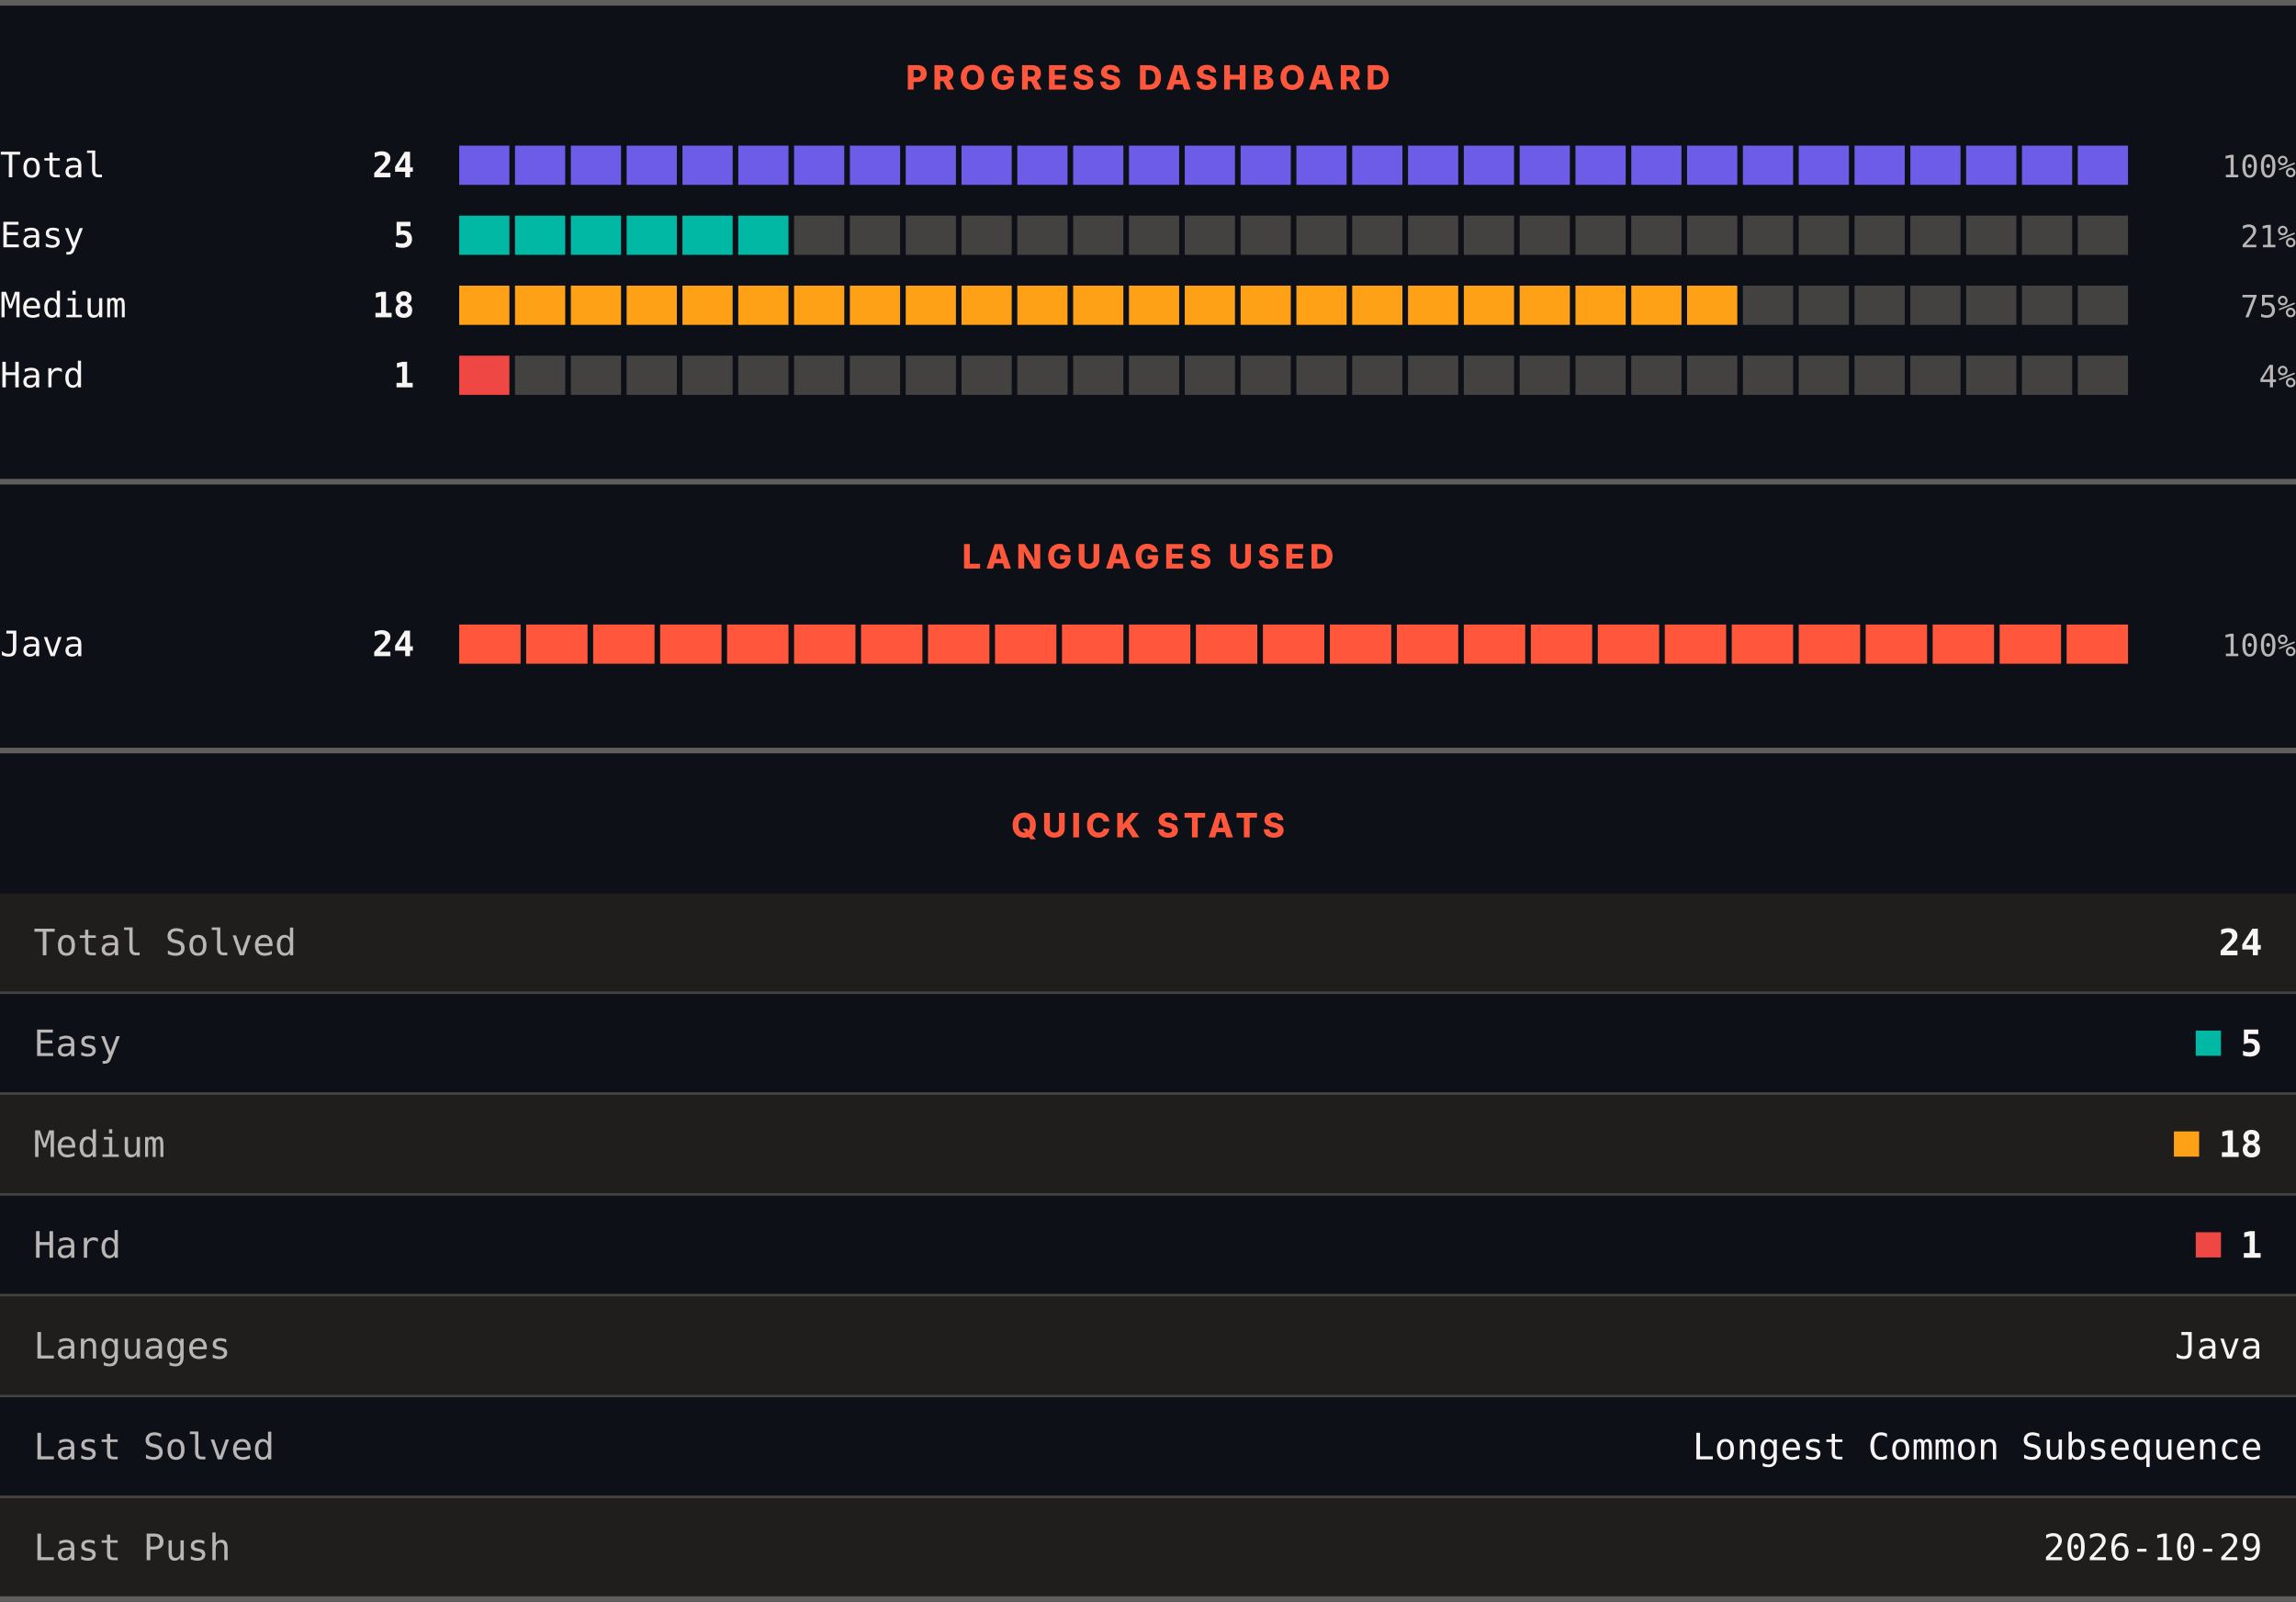
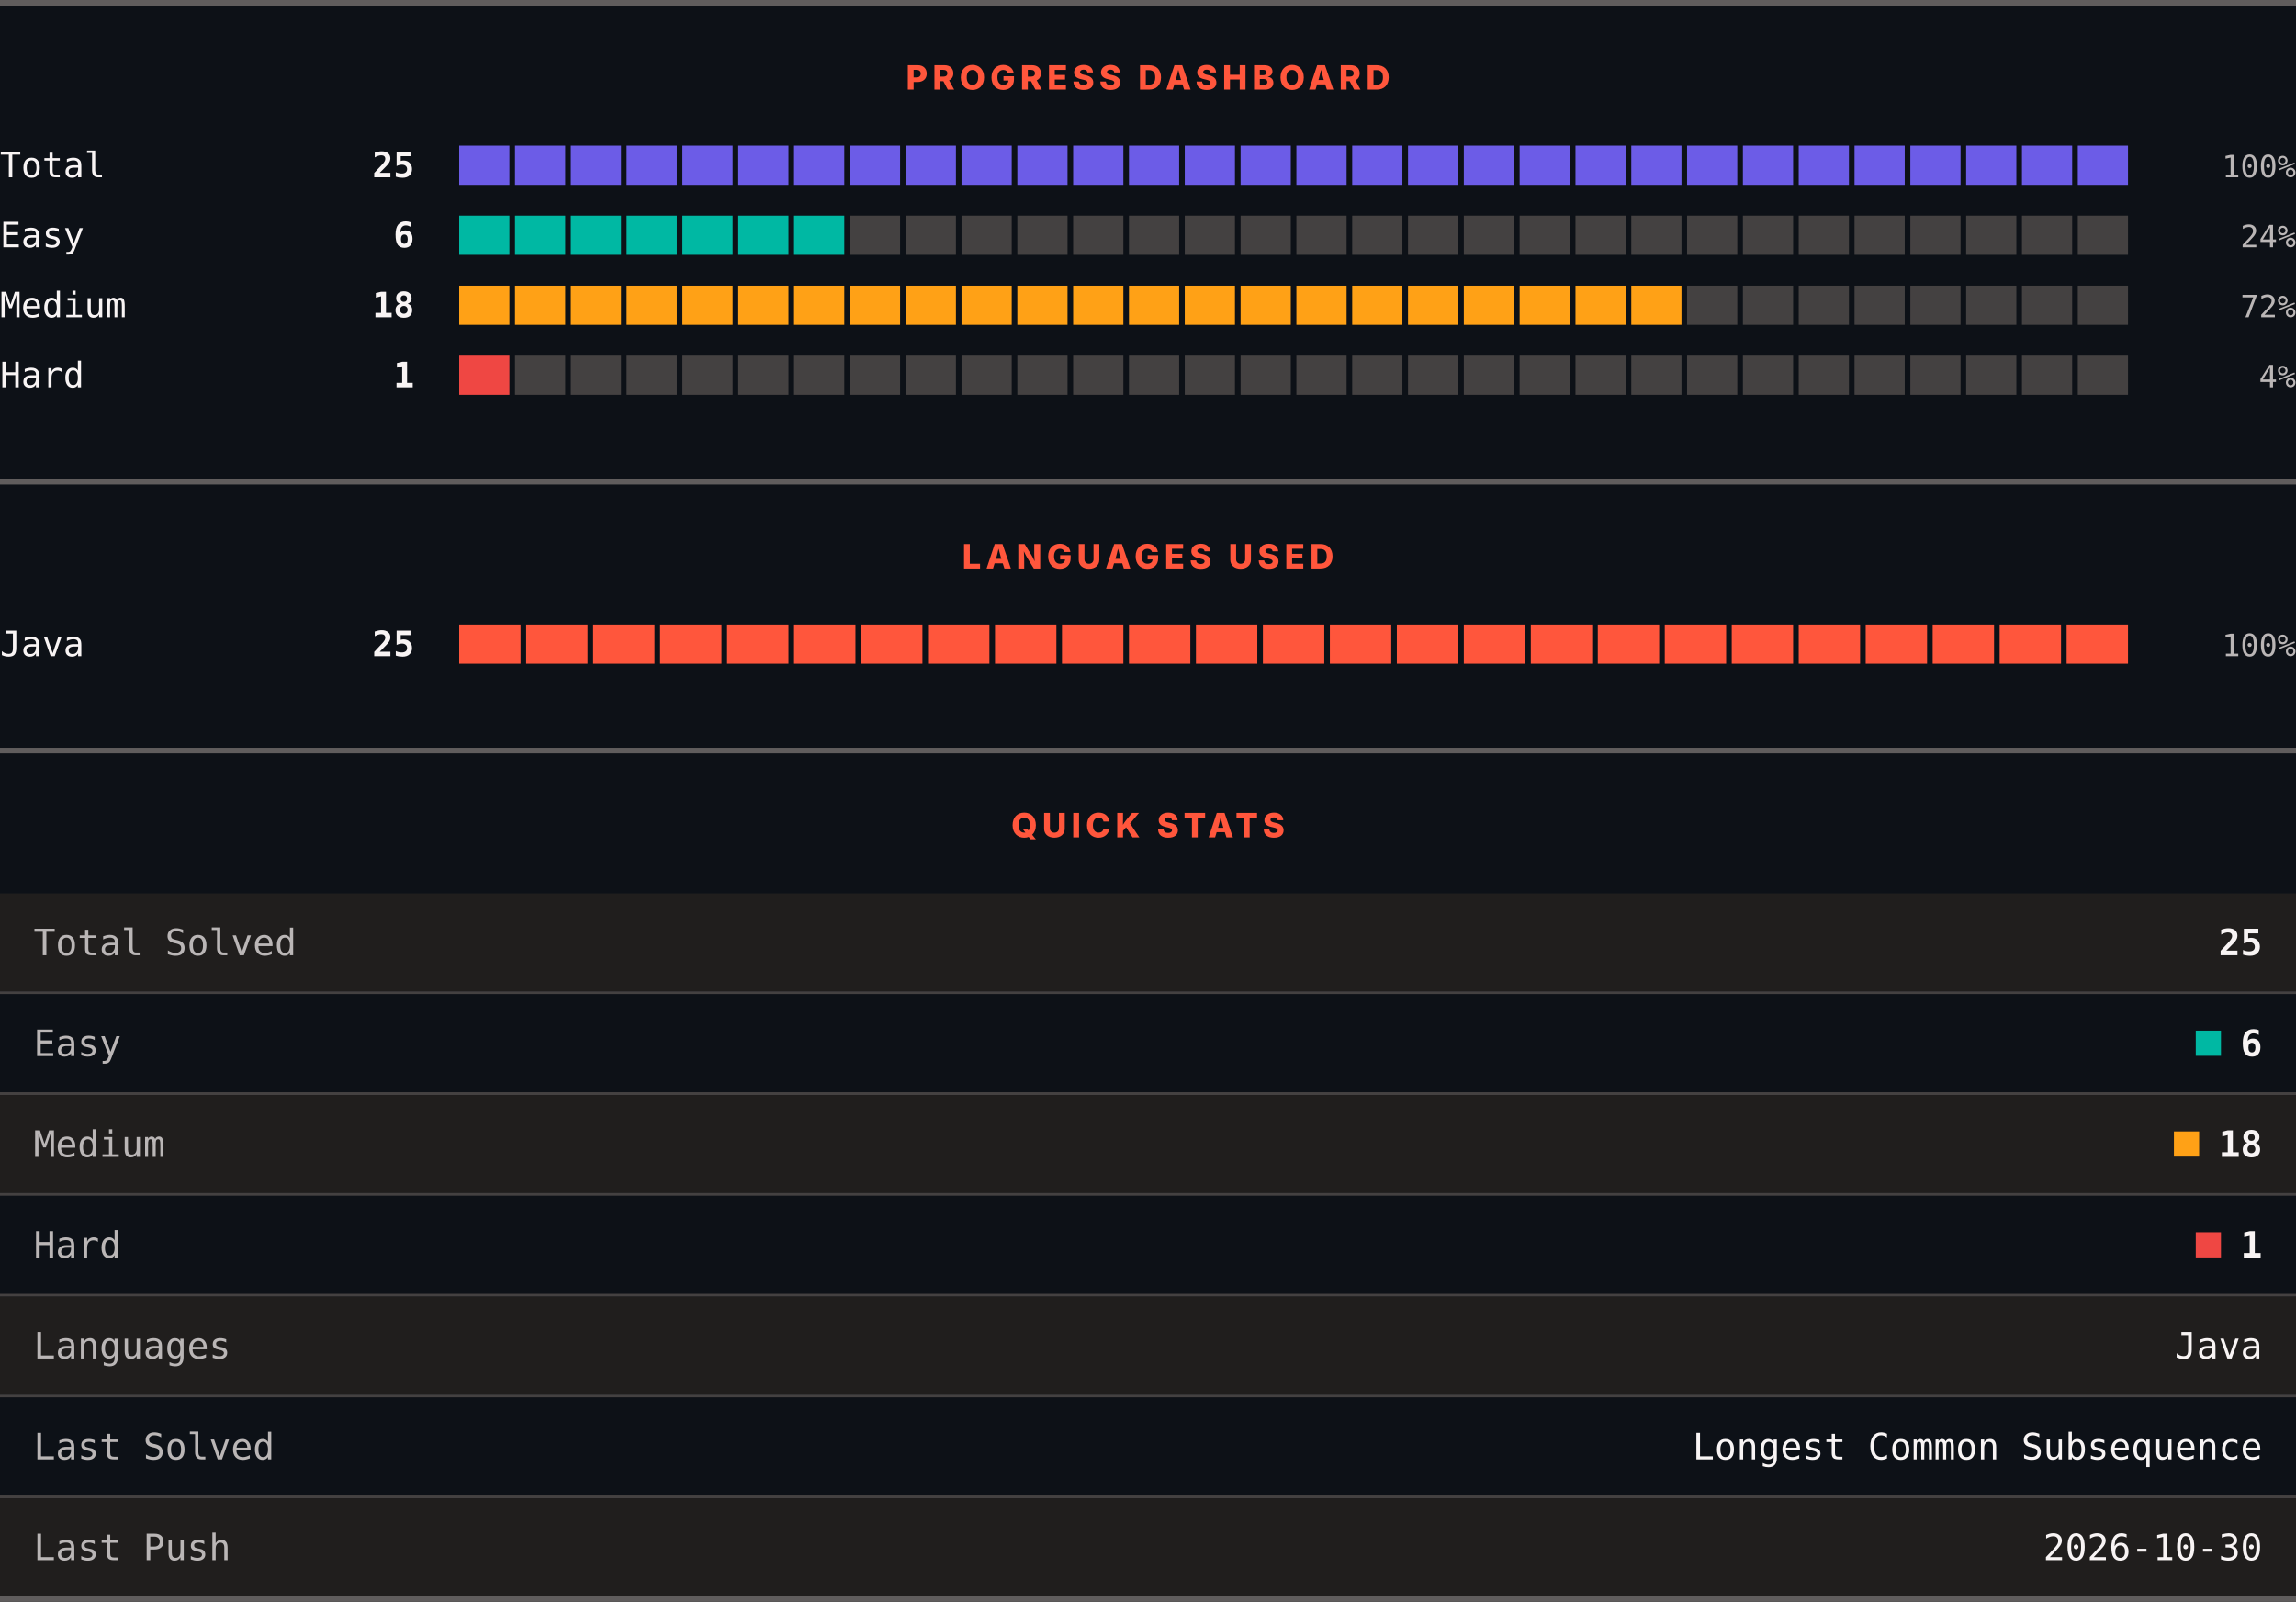
<svg xmlns="http://www.w3.org/2000/svg" width="820" height="572" viewBox="0 0 820 572" role="img" aria-label="LeetCode progress, languages and quick stats">
  <rect width="820" height="572" fill="#0d1117" />
  <rect x="0" y="0" width="820" height="2" fill="#605d5d" />
  <text x="410" y="32" text-anchor="middle" font-family="Archivo, system-ui, -apple-system, Segoe UI, sans-serif" font-size="12" font-weight="800" letter-spacing="1.68" fill="#ff563c">PROGRESS DASHBOARD</text>
  <text x="0" y="63.3" font-family="ui-monospace, SFMono-Regular, Menlo, Consolas, monospace" font-size="12.5" fill="#f8f4f4">Total</text>
-   <text x="148" y="63.3" text-anchor="end" font-family="ui-monospace, SFMono-Regular, Menlo, Consolas, monospace" font-size="12.5" font-weight="700" fill="#f8f4f4">24</text>
+   <text x="148" y="63.3" text-anchor="end" font-family="ui-monospace, SFMono-Regular, Menlo, Consolas, monospace" font-size="12.5" font-weight="700" fill="#f8f4f4">25</text>
  <rect x="164.00" y="52" width="17.93" height="14" fill="#6c5ce7" />
  <rect x="183.93" y="52" width="17.93" height="14" fill="#6c5ce7" />
  <rect x="203.87" y="52" width="17.93" height="14" fill="#6c5ce7" />
  <rect x="223.80" y="52" width="17.93" height="14" fill="#6c5ce7" />
  <rect x="243.73" y="52" width="17.93" height="14" fill="#6c5ce7" />
  <rect x="263.67" y="52" width="17.93" height="14" fill="#6c5ce7" />
  <rect x="283.60" y="52" width="17.93" height="14" fill="#6c5ce7" />
  <rect x="303.53" y="52" width="17.93" height="14" fill="#6c5ce7" />
  <rect x="323.47" y="52" width="17.93" height="14" fill="#6c5ce7" />
  <rect x="343.40" y="52" width="17.93" height="14" fill="#6c5ce7" />
  <rect x="363.33" y="52" width="17.93" height="14" fill="#6c5ce7" />
  <rect x="383.27" y="52" width="17.93" height="14" fill="#6c5ce7" />
  <rect x="403.20" y="52" width="17.93" height="14" fill="#6c5ce7" />
  <rect x="423.13" y="52" width="17.93" height="14" fill="#6c5ce7" />
  <rect x="443.07" y="52" width="17.93" height="14" fill="#6c5ce7" />
  <rect x="463.00" y="52" width="17.93" height="14" fill="#6c5ce7" />
  <rect x="482.93" y="52" width="17.93" height="14" fill="#6c5ce7" />
  <rect x="502.87" y="52" width="17.93" height="14" fill="#6c5ce7" />
  <rect x="522.80" y="52" width="17.93" height="14" fill="#6c5ce7" />
  <rect x="542.73" y="52" width="17.93" height="14" fill="#6c5ce7" />
  <rect x="562.67" y="52" width="17.93" height="14" fill="#6c5ce7" />
  <rect x="582.60" y="52" width="17.93" height="14" fill="#6c5ce7" />
  <rect x="602.53" y="52" width="17.93" height="14" fill="#6c5ce7" />
  <rect x="622.47" y="52" width="17.93" height="14" fill="#6c5ce7" />
  <rect x="642.40" y="52" width="17.93" height="14" fill="#6c5ce7" />
  <rect x="662.33" y="52" width="17.93" height="14" fill="#6c5ce7" />
  <rect x="682.27" y="52" width="17.93" height="14" fill="#6c5ce7" />
  <rect x="702.20" y="52" width="17.93" height="14" fill="#6c5ce7" />
  <rect x="722.13" y="52" width="17.93" height="14" fill="#6c5ce7" />
  <rect x="742.07" y="52" width="17.93" height="14" fill="#6c5ce7" />
  <text x="820" y="63.3" text-anchor="end" font-family="ui-monospace, SFMono-Regular, Menlo, Consolas, monospace" font-size="11" fill="#bab6b6">100%</text>
  <text x="0" y="88.3" font-family="ui-monospace, SFMono-Regular, Menlo, Consolas, monospace" font-size="12.5" fill="#f8f4f4">Easy</text>
-   <text x="148" y="88.3" text-anchor="end" font-family="ui-monospace, SFMono-Regular, Menlo, Consolas, monospace" font-size="12.5" font-weight="700" fill="#f8f4f4">5</text>
+   <text x="148" y="88.3" text-anchor="end" font-family="ui-monospace, SFMono-Regular, Menlo, Consolas, monospace" font-size="12.5" font-weight="700" fill="#f8f4f4">6</text>
  <rect x="164.00" y="77" width="17.93" height="14" fill="#00b8a3" />
  <rect x="183.93" y="77" width="17.93" height="14" fill="#00b8a3" />
  <rect x="203.87" y="77" width="17.93" height="14" fill="#00b8a3" />
  <rect x="223.80" y="77" width="17.93" height="14" fill="#00b8a3" />
  <rect x="243.73" y="77" width="17.93" height="14" fill="#00b8a3" />
  <rect x="263.67" y="77" width="17.93" height="14" fill="#00b8a3" />
-   <rect x="283.60" y="77" width="17.93" height="14" fill="#444141" />
+   <rect x="283.60" y="77" width="17.93" height="14" fill="#00b8a3" />
  <rect x="303.53" y="77" width="17.93" height="14" fill="#444141" />
  <rect x="323.47" y="77" width="17.93" height="14" fill="#444141" />
  <rect x="343.40" y="77" width="17.93" height="14" fill="#444141" />
  <rect x="363.33" y="77" width="17.93" height="14" fill="#444141" />
  <rect x="383.27" y="77" width="17.93" height="14" fill="#444141" />
  <rect x="403.20" y="77" width="17.93" height="14" fill="#444141" />
  <rect x="423.13" y="77" width="17.93" height="14" fill="#444141" />
  <rect x="443.07" y="77" width="17.93" height="14" fill="#444141" />
  <rect x="463.00" y="77" width="17.93" height="14" fill="#444141" />
  <rect x="482.93" y="77" width="17.93" height="14" fill="#444141" />
  <rect x="502.87" y="77" width="17.93" height="14" fill="#444141" />
  <rect x="522.80" y="77" width="17.93" height="14" fill="#444141" />
  <rect x="542.73" y="77" width="17.93" height="14" fill="#444141" />
  <rect x="562.67" y="77" width="17.93" height="14" fill="#444141" />
  <rect x="582.60" y="77" width="17.93" height="14" fill="#444141" />
  <rect x="602.53" y="77" width="17.93" height="14" fill="#444141" />
  <rect x="622.47" y="77" width="17.93" height="14" fill="#444141" />
  <rect x="642.40" y="77" width="17.93" height="14" fill="#444141" />
  <rect x="662.33" y="77" width="17.93" height="14" fill="#444141" />
  <rect x="682.27" y="77" width="17.93" height="14" fill="#444141" />
  <rect x="702.20" y="77" width="17.93" height="14" fill="#444141" />
  <rect x="722.13" y="77" width="17.93" height="14" fill="#444141" />
  <rect x="742.07" y="77" width="17.93" height="14" fill="#444141" />
-   <text x="820" y="88.3" text-anchor="end" font-family="ui-monospace, SFMono-Regular, Menlo, Consolas, monospace" font-size="11" fill="#bab6b6">21%</text>
+   <text x="820" y="88.3" text-anchor="end" font-family="ui-monospace, SFMono-Regular, Menlo, Consolas, monospace" font-size="11" fill="#bab6b6">24%</text>
  <text x="0" y="113.3" font-family="ui-monospace, SFMono-Regular, Menlo, Consolas, monospace" font-size="12.5" fill="#f8f4f4">Medium</text>
  <text x="148" y="113.3" text-anchor="end" font-family="ui-monospace, SFMono-Regular, Menlo, Consolas, monospace" font-size="12.5" font-weight="700" fill="#f8f4f4">18</text>
  <rect x="164.00" y="102" width="17.93" height="14" fill="#ffa116" />
  <rect x="183.93" y="102" width="17.93" height="14" fill="#ffa116" />
  <rect x="203.87" y="102" width="17.93" height="14" fill="#ffa116" />
  <rect x="223.80" y="102" width="17.93" height="14" fill="#ffa116" />
  <rect x="243.73" y="102" width="17.93" height="14" fill="#ffa116" />
  <rect x="263.67" y="102" width="17.93" height="14" fill="#ffa116" />
  <rect x="283.60" y="102" width="17.93" height="14" fill="#ffa116" />
  <rect x="303.53" y="102" width="17.93" height="14" fill="#ffa116" />
  <rect x="323.47" y="102" width="17.93" height="14" fill="#ffa116" />
  <rect x="343.40" y="102" width="17.93" height="14" fill="#ffa116" />
  <rect x="363.33" y="102" width="17.93" height="14" fill="#ffa116" />
  <rect x="383.27" y="102" width="17.93" height="14" fill="#ffa116" />
  <rect x="403.20" y="102" width="17.93" height="14" fill="#ffa116" />
  <rect x="423.13" y="102" width="17.93" height="14" fill="#ffa116" />
  <rect x="443.07" y="102" width="17.93" height="14" fill="#ffa116" />
  <rect x="463.00" y="102" width="17.93" height="14" fill="#ffa116" />
  <rect x="482.93" y="102" width="17.93" height="14" fill="#ffa116" />
  <rect x="502.87" y="102" width="17.93" height="14" fill="#ffa116" />
  <rect x="522.80" y="102" width="17.93" height="14" fill="#ffa116" />
  <rect x="542.73" y="102" width="17.93" height="14" fill="#ffa116" />
  <rect x="562.67" y="102" width="17.93" height="14" fill="#ffa116" />
  <rect x="582.60" y="102" width="17.93" height="14" fill="#ffa116" />
-   <rect x="602.53" y="102" width="17.93" height="14" fill="#ffa116" />
+   <rect x="602.53" y="102" width="17.93" height="14" fill="#444141" />
  <rect x="622.47" y="102" width="17.93" height="14" fill="#444141" />
  <rect x="642.40" y="102" width="17.93" height="14" fill="#444141" />
  <rect x="662.33" y="102" width="17.93" height="14" fill="#444141" />
  <rect x="682.27" y="102" width="17.93" height="14" fill="#444141" />
  <rect x="702.20" y="102" width="17.93" height="14" fill="#444141" />
  <rect x="722.13" y="102" width="17.93" height="14" fill="#444141" />
  <rect x="742.07" y="102" width="17.93" height="14" fill="#444141" />
-   <text x="820" y="113.3" text-anchor="end" font-family="ui-monospace, SFMono-Regular, Menlo, Consolas, monospace" font-size="11" fill="#bab6b6">75%</text>
+   <text x="820" y="113.3" text-anchor="end" font-family="ui-monospace, SFMono-Regular, Menlo, Consolas, monospace" font-size="11" fill="#bab6b6">72%</text>
  <text x="0" y="138.3" font-family="ui-monospace, SFMono-Regular, Menlo, Consolas, monospace" font-size="12.5" fill="#f8f4f4">Hard</text>
  <text x="148" y="138.3" text-anchor="end" font-family="ui-monospace, SFMono-Regular, Menlo, Consolas, monospace" font-size="12.5" font-weight="700" fill="#f8f4f4">1</text>
  <rect x="164.00" y="127" width="17.93" height="14" fill="#ef4743" />
  <rect x="183.93" y="127" width="17.93" height="14" fill="#444141" />
  <rect x="203.87" y="127" width="17.93" height="14" fill="#444141" />
  <rect x="223.80" y="127" width="17.93" height="14" fill="#444141" />
  <rect x="243.73" y="127" width="17.93" height="14" fill="#444141" />
  <rect x="263.67" y="127" width="17.93" height="14" fill="#444141" />
  <rect x="283.60" y="127" width="17.93" height="14" fill="#444141" />
  <rect x="303.53" y="127" width="17.93" height="14" fill="#444141" />
  <rect x="323.47" y="127" width="17.93" height="14" fill="#444141" />
  <rect x="343.40" y="127" width="17.93" height="14" fill="#444141" />
  <rect x="363.33" y="127" width="17.93" height="14" fill="#444141" />
  <rect x="383.27" y="127" width="17.93" height="14" fill="#444141" />
  <rect x="403.20" y="127" width="17.93" height="14" fill="#444141" />
  <rect x="423.13" y="127" width="17.93" height="14" fill="#444141" />
  <rect x="443.07" y="127" width="17.93" height="14" fill="#444141" />
  <rect x="463.00" y="127" width="17.93" height="14" fill="#444141" />
  <rect x="482.93" y="127" width="17.93" height="14" fill="#444141" />
  <rect x="502.87" y="127" width="17.93" height="14" fill="#444141" />
  <rect x="522.80" y="127" width="17.93" height="14" fill="#444141" />
  <rect x="542.73" y="127" width="17.93" height="14" fill="#444141" />
  <rect x="562.67" y="127" width="17.93" height="14" fill="#444141" />
  <rect x="582.60" y="127" width="17.93" height="14" fill="#444141" />
  <rect x="602.53" y="127" width="17.93" height="14" fill="#444141" />
  <rect x="622.47" y="127" width="17.93" height="14" fill="#444141" />
  <rect x="642.40" y="127" width="17.93" height="14" fill="#444141" />
  <rect x="662.33" y="127" width="17.93" height="14" fill="#444141" />
  <rect x="682.27" y="127" width="17.93" height="14" fill="#444141" />
  <rect x="702.20" y="127" width="17.93" height="14" fill="#444141" />
  <rect x="722.13" y="127" width="17.93" height="14" fill="#444141" />
  <rect x="742.07" y="127" width="17.93" height="14" fill="#444141" />
  <text x="820" y="138.3" text-anchor="end" font-family="ui-monospace, SFMono-Regular, Menlo, Consolas, monospace" font-size="11" fill="#bab6b6">4%</text>
  <rect x="0" y="171" width="820" height="2" fill="#605d5d" />
  <text x="410" y="203" text-anchor="middle" font-family="Archivo, system-ui, -apple-system, Segoe UI, sans-serif" font-size="12" font-weight="800" letter-spacing="1.68" fill="#ff563c">LANGUAGES USED</text>
  <text x="0" y="234.3" font-family="ui-monospace, SFMono-Regular, Menlo, Consolas, monospace" font-size="12.5" fill="#f8f4f4">Java</text>
-   <text x="148" y="234.3" text-anchor="end" font-family="ui-monospace, SFMono-Regular, Menlo, Consolas, monospace" font-size="12.5" font-weight="700" fill="#f8f4f4">24</text>
+   <text x="148" y="234.3" text-anchor="end" font-family="ui-monospace, SFMono-Regular, Menlo, Consolas, monospace" font-size="12.5" font-weight="700" fill="#f8f4f4">25</text>
  <rect x="164.00" y="223" width="21.92" height="14" fill="#ff563c" />
  <rect x="187.92" y="223" width="21.92" height="14" fill="#ff563c" />
  <rect x="211.84" y="223" width="21.92" height="14" fill="#ff563c" />
  <rect x="235.76" y="223" width="21.92" height="14" fill="#ff563c" />
  <rect x="259.68" y="223" width="21.92" height="14" fill="#ff563c" />
  <rect x="283.60" y="223" width="21.92" height="14" fill="#ff563c" />
  <rect x="307.52" y="223" width="21.92" height="14" fill="#ff563c" />
  <rect x="331.44" y="223" width="21.92" height="14" fill="#ff563c" />
  <rect x="355.36" y="223" width="21.92" height="14" fill="#ff563c" />
  <rect x="379.28" y="223" width="21.92" height="14" fill="#ff563c" />
  <rect x="403.20" y="223" width="21.92" height="14" fill="#ff563c" />
  <rect x="427.12" y="223" width="21.92" height="14" fill="#ff563c" />
  <rect x="451.04" y="223" width="21.92" height="14" fill="#ff563c" />
  <rect x="474.96" y="223" width="21.92" height="14" fill="#ff563c" />
  <rect x="498.88" y="223" width="21.92" height="14" fill="#ff563c" />
  <rect x="522.80" y="223" width="21.92" height="14" fill="#ff563c" />
  <rect x="546.72" y="223" width="21.92" height="14" fill="#ff563c" />
  <rect x="570.64" y="223" width="21.92" height="14" fill="#ff563c" />
  <rect x="594.56" y="223" width="21.92" height="14" fill="#ff563c" />
  <rect x="618.48" y="223" width="21.92" height="14" fill="#ff563c" />
  <rect x="642.40" y="223" width="21.92" height="14" fill="#ff563c" />
  <rect x="666.32" y="223" width="21.92" height="14" fill="#ff563c" />
  <rect x="690.24" y="223" width="21.92" height="14" fill="#ff563c" />
  <rect x="714.16" y="223" width="21.92" height="14" fill="#ff563c" />
  <rect x="738.08" y="223" width="21.92" height="14" fill="#ff563c" />
  <text x="820" y="234.3" text-anchor="end" font-family="ui-monospace, SFMono-Regular, Menlo, Consolas, monospace" font-size="11" fill="#bab6b6">100%</text>
  <rect x="0" y="267" width="820" height="2" fill="#605d5d" />
  <text x="410" y="299" text-anchor="middle" font-family="Archivo, system-ui, -apple-system, Segoe UI, sans-serif" font-size="12" font-weight="800" letter-spacing="1.68" fill="#ff563c">QUICK STATS</text>
  <rect x="0" y="319" width="820" height="35" fill="#201e1d" />
  <text x="12" y="341.1" font-family="ui-monospace, SFMono-Regular, Menlo, Consolas, monospace" font-size="13" fill="#bab6b6">Total Solved</text>
-   <text x="808" y="341.1" text-anchor="end" font-family="ui-monospace, SFMono-Regular, Menlo, Consolas, monospace" font-size="13" font-weight="700" fill="#f8f4f4">24</text>
+   <text x="808" y="341.1" text-anchor="end" font-family="ui-monospace, SFMono-Regular, Menlo, Consolas, monospace" font-size="13" font-weight="700" fill="#f8f4f4">25</text>
  <rect x="0" y="354" width="820" height="1" fill="#444141" />
  <rect x="0" y="355" width="820" height="35" fill="#0d1117" />
  <text x="12" y="377.1" font-family="ui-monospace, SFMono-Regular, Menlo, Consolas, monospace" font-size="13" fill="#bab6b6">Easy</text>
  <rect x="784.2" y="368" width="9" height="9" fill="#00b8a3" />
-   <text x="808" y="377.1" text-anchor="end" font-family="ui-monospace, SFMono-Regular, Menlo, Consolas, monospace" font-size="13" font-weight="700" fill="#f8f4f4">5</text>
+   <text x="808" y="377.1" text-anchor="end" font-family="ui-monospace, SFMono-Regular, Menlo, Consolas, monospace" font-size="13" font-weight="700" fill="#f8f4f4">6</text>
  <rect x="0" y="390" width="820" height="1" fill="#444141" />
  <rect x="0" y="391" width="820" height="35" fill="#201e1d" />
  <text x="12" y="413.1" font-family="ui-monospace, SFMono-Regular, Menlo, Consolas, monospace" font-size="13" fill="#bab6b6">Medium</text>
  <rect x="776.4" y="404" width="9" height="9" fill="#ffa116" />
  <text x="808" y="413.1" text-anchor="end" font-family="ui-monospace, SFMono-Regular, Menlo, Consolas, monospace" font-size="13" font-weight="700" fill="#f8f4f4">18</text>
  <rect x="0" y="426" width="820" height="1" fill="#444141" />
  <rect x="0" y="427" width="820" height="35" fill="#0d1117" />
  <text x="12" y="449.1" font-family="ui-monospace, SFMono-Regular, Menlo, Consolas, monospace" font-size="13" fill="#bab6b6">Hard</text>
  <rect x="784.2" y="440" width="9" height="9" fill="#ef4743" />
  <text x="808" y="449.1" text-anchor="end" font-family="ui-monospace, SFMono-Regular, Menlo, Consolas, monospace" font-size="13" font-weight="700" fill="#f8f4f4">1</text>
  <rect x="0" y="462" width="820" height="1" fill="#444141" />
  <rect x="0" y="463" width="820" height="35" fill="#201e1d" />
  <text x="12" y="485.1" font-family="ui-monospace, SFMono-Regular, Menlo, Consolas, monospace" font-size="13" fill="#bab6b6">Languages</text>
  <text x="808" y="485.1" text-anchor="end" font-family="ui-monospace, SFMono-Regular, Menlo, Consolas, monospace" font-size="13" fill="#f8f4f4">Java</text>
  <rect x="0" y="498" width="820" height="1" fill="#444141" />
  <rect x="0" y="499" width="820" height="35" fill="#0d1117" />
  <text x="12" y="521.1" font-family="ui-monospace, SFMono-Regular, Menlo, Consolas, monospace" font-size="13" fill="#bab6b6">Last Solved</text>
  <text x="808" y="521.1" text-anchor="end" font-family="ui-monospace, SFMono-Regular, Menlo, Consolas, monospace" font-size="13" fill="#f8f4f4">Longest Common Subsequence</text>
  <rect x="0" y="534" width="820" height="1" fill="#444141" />
  <rect x="0" y="535" width="820" height="35" fill="#201e1d" />
  <text x="12" y="557.1" font-family="ui-monospace, SFMono-Regular, Menlo, Consolas, monospace" font-size="13" fill="#bab6b6">Last Push</text>
-   <text x="808" y="557.1" text-anchor="end" font-family="ui-monospace, SFMono-Regular, Menlo, Consolas, monospace" font-size="13" fill="#f8f4f4">2026-10-29</text>
+   <text x="808" y="557.1" text-anchor="end" font-family="ui-monospace, SFMono-Regular, Menlo, Consolas, monospace" font-size="13" fill="#f8f4f4">2026-10-30</text>
  <rect x="0" y="570" width="820" height="2" fill="#605d5d" />
</svg>
